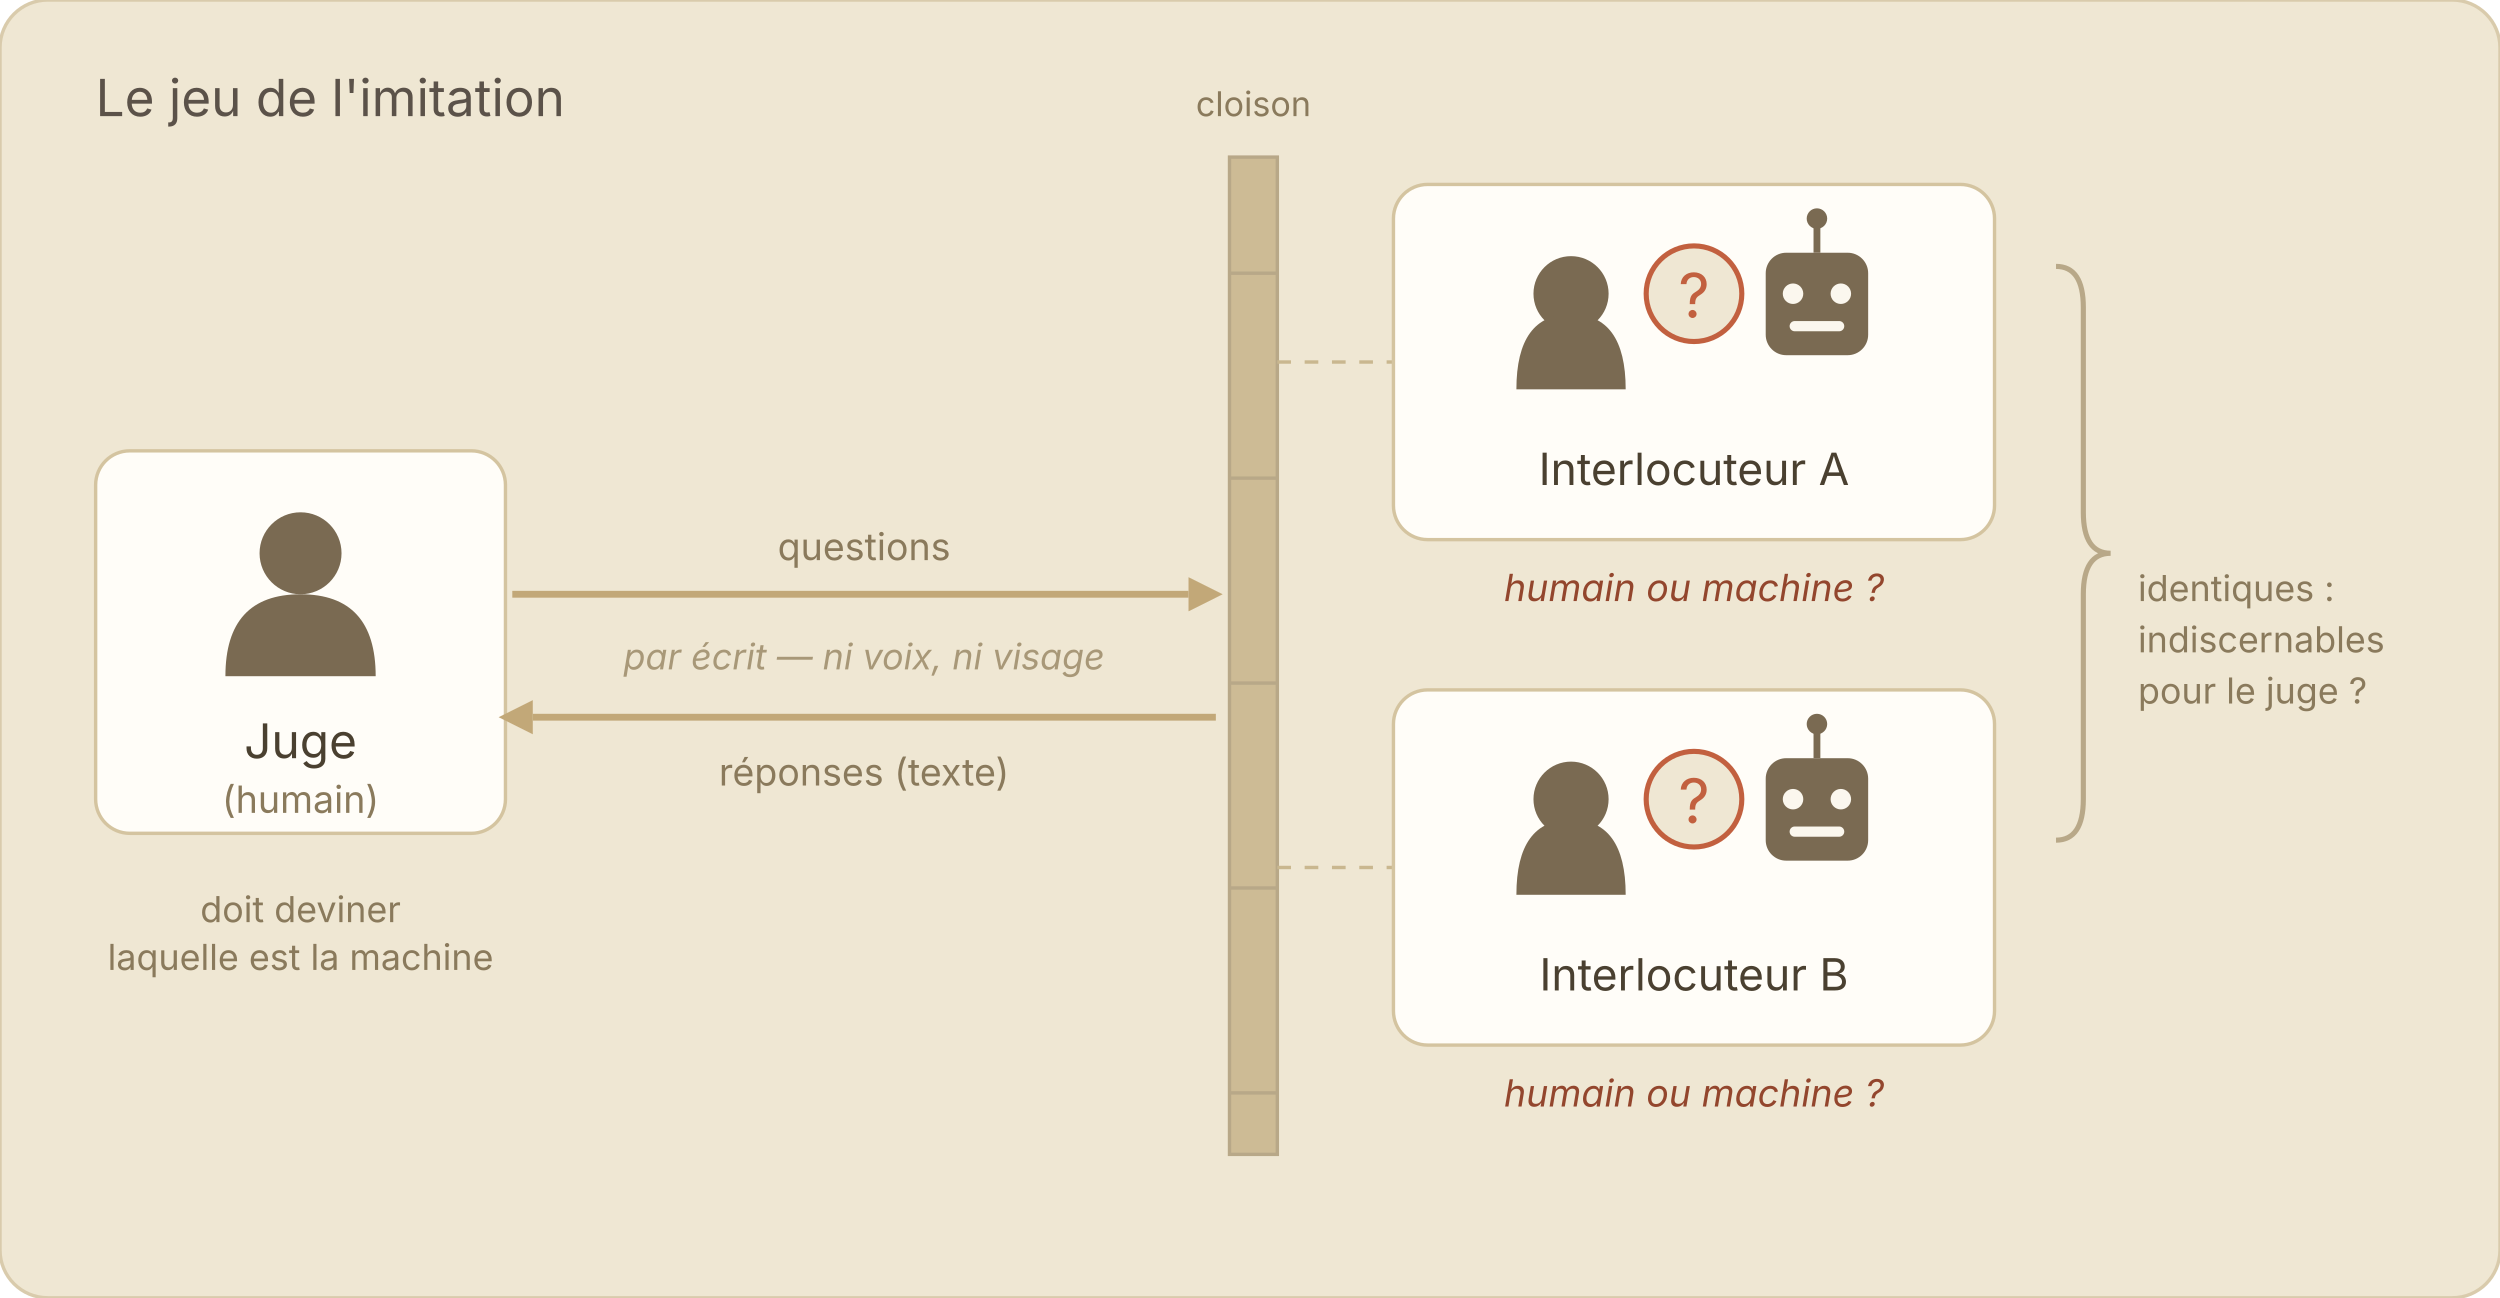
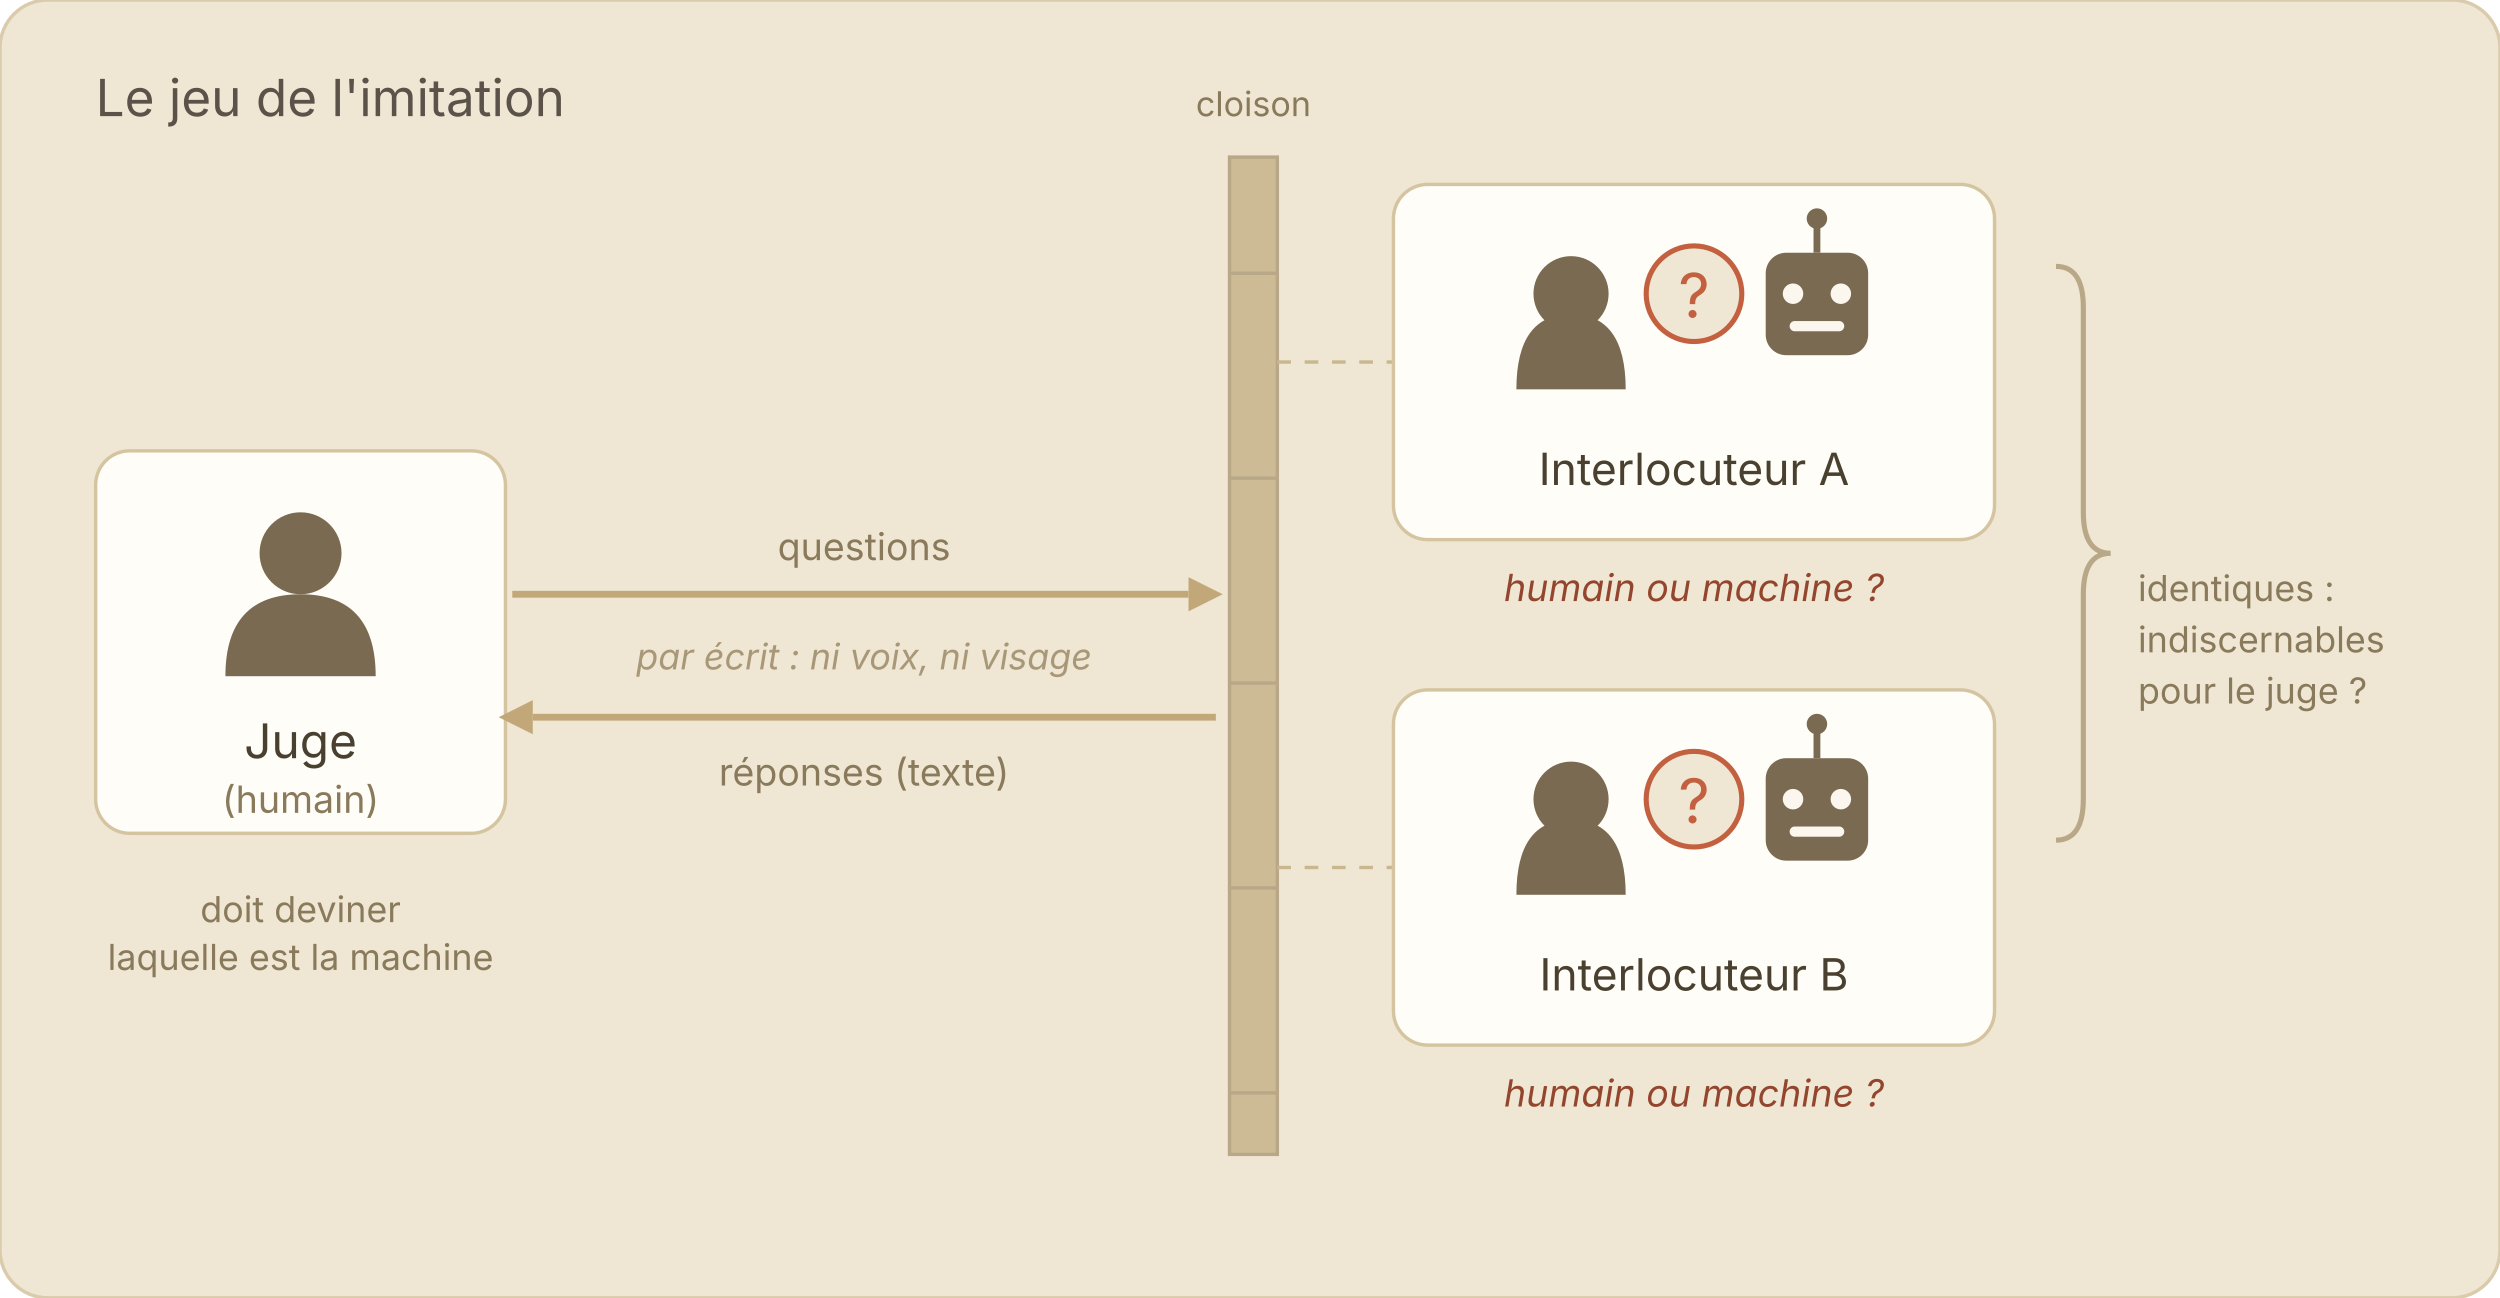
<svg xmlns="http://www.w3.org/2000/svg" viewBox="0 0 732 380" role="img" font-family="system-ui, -apple-system, sans-serif">
  <rect x="0" y="0" width="732" height="380" rx="14" fill="#efe7d3" stroke="#d9cbac" />
  <text x="28" y="34" font-size="15" fill="#5b5249" text-anchor="start">Le jeu de l'imitation</text>
  <rect x="28" y="132" width="120" height="112" rx="10" fill="#fffdf8" stroke="#d4c4a0" />
  <circle cx="88" cy="162" r="12" fill="#7a6a52" />
  <path d="M 66 198 q 0 -24 22 -24 q 22 0 22 24 Z" fill="#7a6a52" />
  <text x="88" y="222" font-size="14" fill="#4a4030" text-anchor="middle">Juge</text>
  <text x="88" y="238" font-size="11" fill="#8a7a5c" text-anchor="middle">(humain)</text>
  <text x="88" y="270" font-size="10.5" fill="#8a7a5c" text-anchor="middle">doit deviner</text>
  <text x="88" y="284" font-size="10.5" fill="#8a7a5c" text-anchor="middle">laquelle est la machine</text>
  <text x="253" y="164" font-size="11" fill="#8a7a5c" text-anchor="middle">questions</text>
  <line x1="150" y1="174" x2="348" y2="174" stroke="#c2a878" stroke-width="2" />
  <polygon points="358,174 348,169 348,179" fill="#c2a878" />
-   <text x="253" y="196" font-size="10.5" fill="#a89878" text-anchor="middle" font-style="italic">par écrit — ni voix, ni visage</text>
+   <text x="253" y="196" font-size="10.5" fill="#a89878" text-anchor="middle" font-style="italic">par écrit : ni voix, ni visage</text>
  <line x1="356" y1="210" x2="156" y2="210" stroke="#c2a878" stroke-width="2" />
  <polygon points="146,210 156,205 156,215" fill="#c2a878" />
  <text x="253" y="230" font-size="11" fill="#8a7a5c" text-anchor="middle">réponses (texte)</text>
  <text x="367" y="34" font-size="10" fill="#8a7a5c" text-anchor="middle">cloison</text>
  <rect x="360" y="46" width="14" height="292" fill="#cdbb95" stroke="#b8a888" />
  <line x1="360" y1="80" x2="374" y2="80" stroke="#b8a888" />
  <line x1="360" y1="140" x2="374" y2="140" stroke="#b8a888" />
  <line x1="360" y1="200" x2="374" y2="200" stroke="#b8a888" />
  <line x1="360" y1="260" x2="374" y2="260" stroke="#b8a888" />
  <line x1="360" y1="320" x2="374" y2="320" stroke="#b8a888" />
  <line x1="374" y1="106" x2="408" y2="106" stroke="#c9b78f" stroke-dasharray="4 4" />
  <line x1="374" y1="254" x2="408" y2="254" stroke="#c9b78f" stroke-dasharray="4 4" />
  <rect x="408" y="54" width="176" height="104" rx="10" fill="#fffdf8" stroke="#d4c4a0" />
  <circle cx="460" cy="86" r="11" fill="#7a6a52" />
  <path d="M 444 114 q 0 -22 16 -22 q 16 0 16 22 Z" fill="#7a6a52" />
  <line x1="532" y1="74" x2="532" y2="66" stroke="#7a6a52" stroke-width="2" />
  <circle cx="532" cy="64" r="3" fill="#7a6a52" />
  <rect x="517" y="74" width="30" height="30" rx="6" fill="#7a6a52" />
  <circle cx="525" cy="86" r="3" fill="#fbf7ee" />
  <circle cx="539" cy="86" r="3" fill="#fbf7ee" />
  <rect x="524" y="94" width="16" height="3" rx="1.5" fill="#fbf7ee" />
  <circle cx="496" cy="86" r="14" fill="#efe7d3" stroke="#c2603f" stroke-width="1.5" />
  <text x="496" y="93" font-size="18" fill="#c2603f" text-anchor="middle">?</text>
  <text x="496" y="142" font-size="13" fill="#4a4030" text-anchor="middle">Interlocuteur A</text>
  <text x="496" y="176" font-size="11" fill="#93462d" text-anchor="middle" font-style="italic">humain ou machine ?</text>
  <rect x="408" y="202" width="176" height="104" rx="10" fill="#fffdf8" stroke="#d4c4a0" />
  <circle cx="460" cy="234" r="11" fill="#7a6a52" />
  <path d="M 444 262 q 0 -22 16 -22 q 16 0 16 22 Z" fill="#7a6a52" />
  <line x1="532" y1="222" x2="532" y2="214" stroke="#7a6a52" stroke-width="2" />
  <circle cx="532" cy="212" r="3" fill="#7a6a52" />
  <rect x="517" y="222" width="30" height="30" rx="6" fill="#7a6a52" />
  <circle cx="525" cy="234" r="3" fill="#fbf7ee" />
  <circle cx="539" cy="234" r="3" fill="#fbf7ee" />
  <rect x="524" y="242" width="16" height="3" rx="1.5" fill="#fbf7ee" />
  <circle cx="496" cy="234" r="14" fill="#efe7d3" stroke="#c2603f" stroke-width="1.5" />
  <text x="496" y="241" font-size="18" fill="#c2603f" text-anchor="middle">?</text>
  <text x="496" y="290" font-size="13" fill="#4a4030" text-anchor="middle">Interlocuteur B</text>
  <text x="496" y="324" font-size="11" fill="#93462d" text-anchor="middle" font-style="italic">humain ou machine ?</text>
  <path d="M 602 78 q 8 0 8 12 v 60 q 0 12 8 12 q -8 0 -8 12 v 60 q 0 12 -8 12" fill="none" stroke="#b8a888" stroke-width="1.5" />
  <text x="626" y="176" font-size="10.5" fill="#8a7a5c" text-anchor="start">identiques :</text>
  <text x="626" y="191" font-size="10.5" fill="#8a7a5c" text-anchor="start">indiscernables</text>
  <text x="626" y="206" font-size="10.5" fill="#8a7a5c" text-anchor="start">pour le juge ?</text>
</svg>
